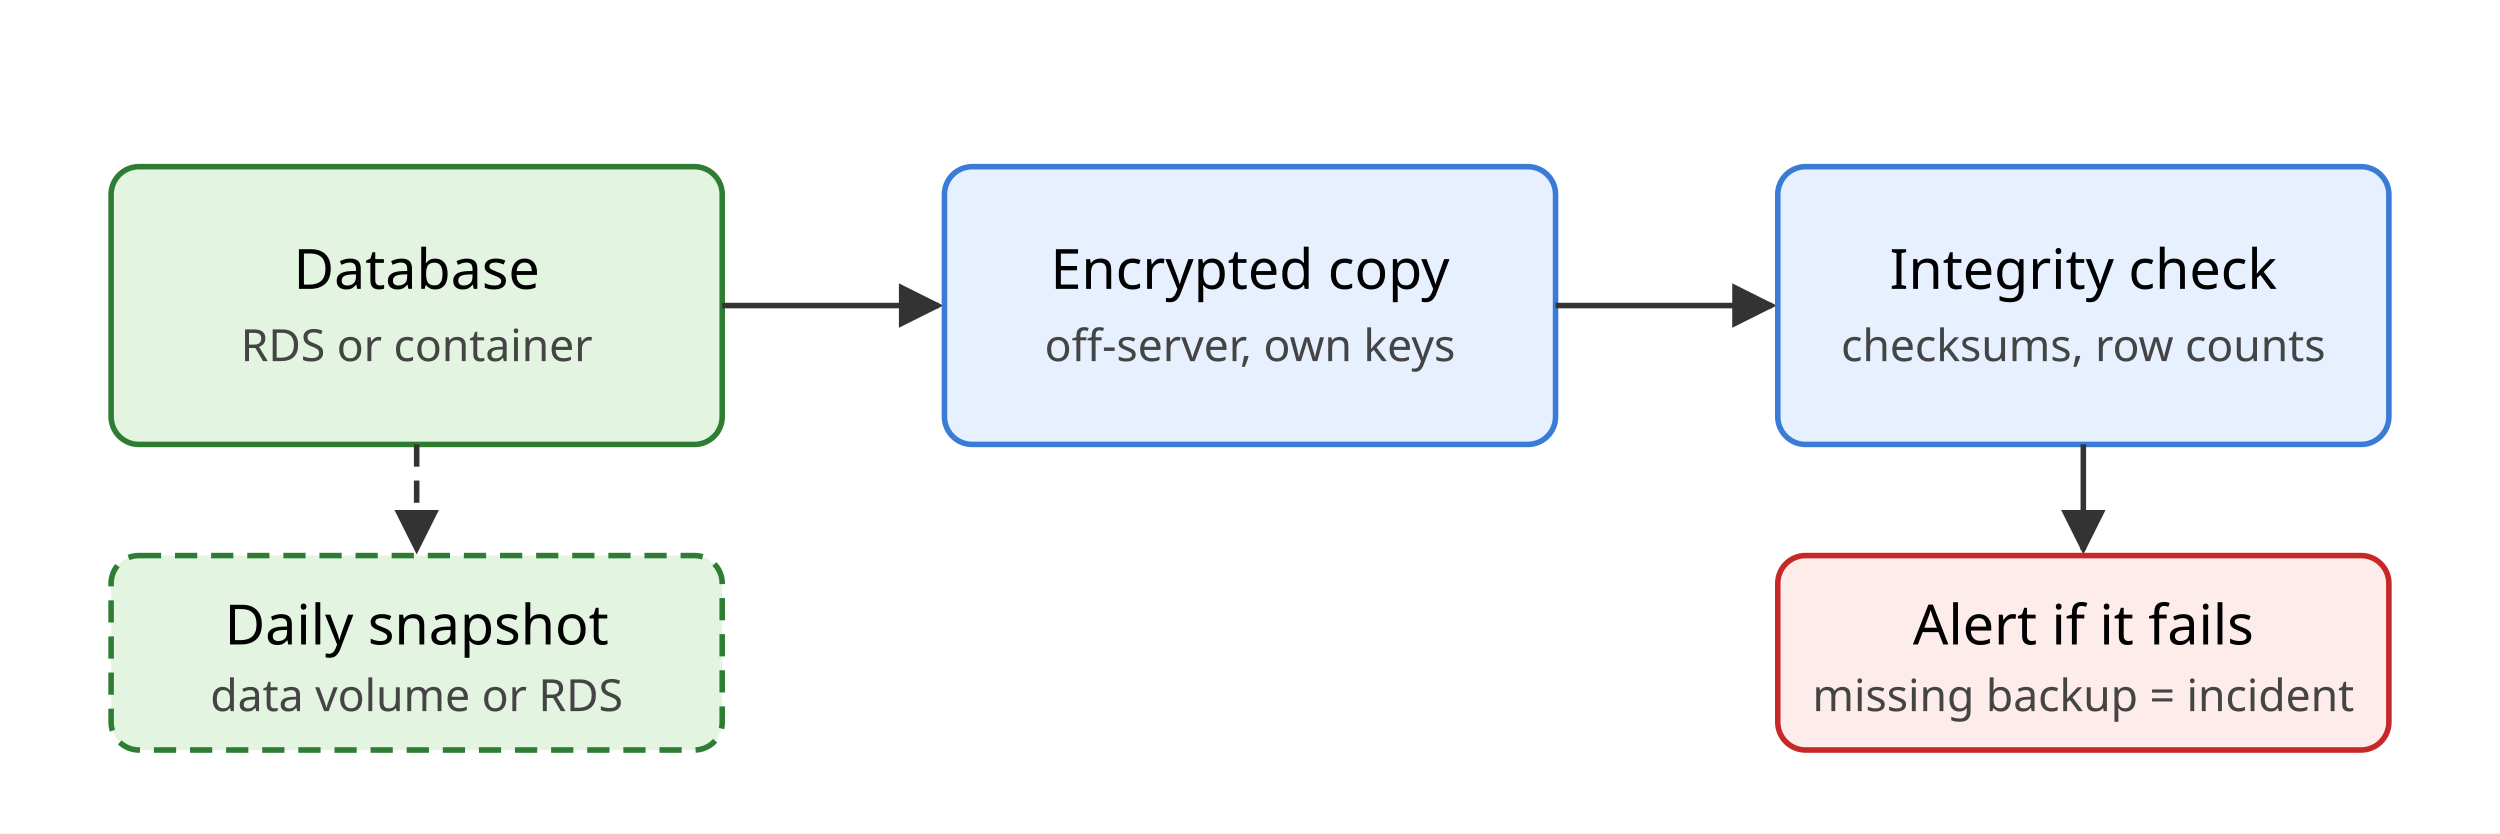
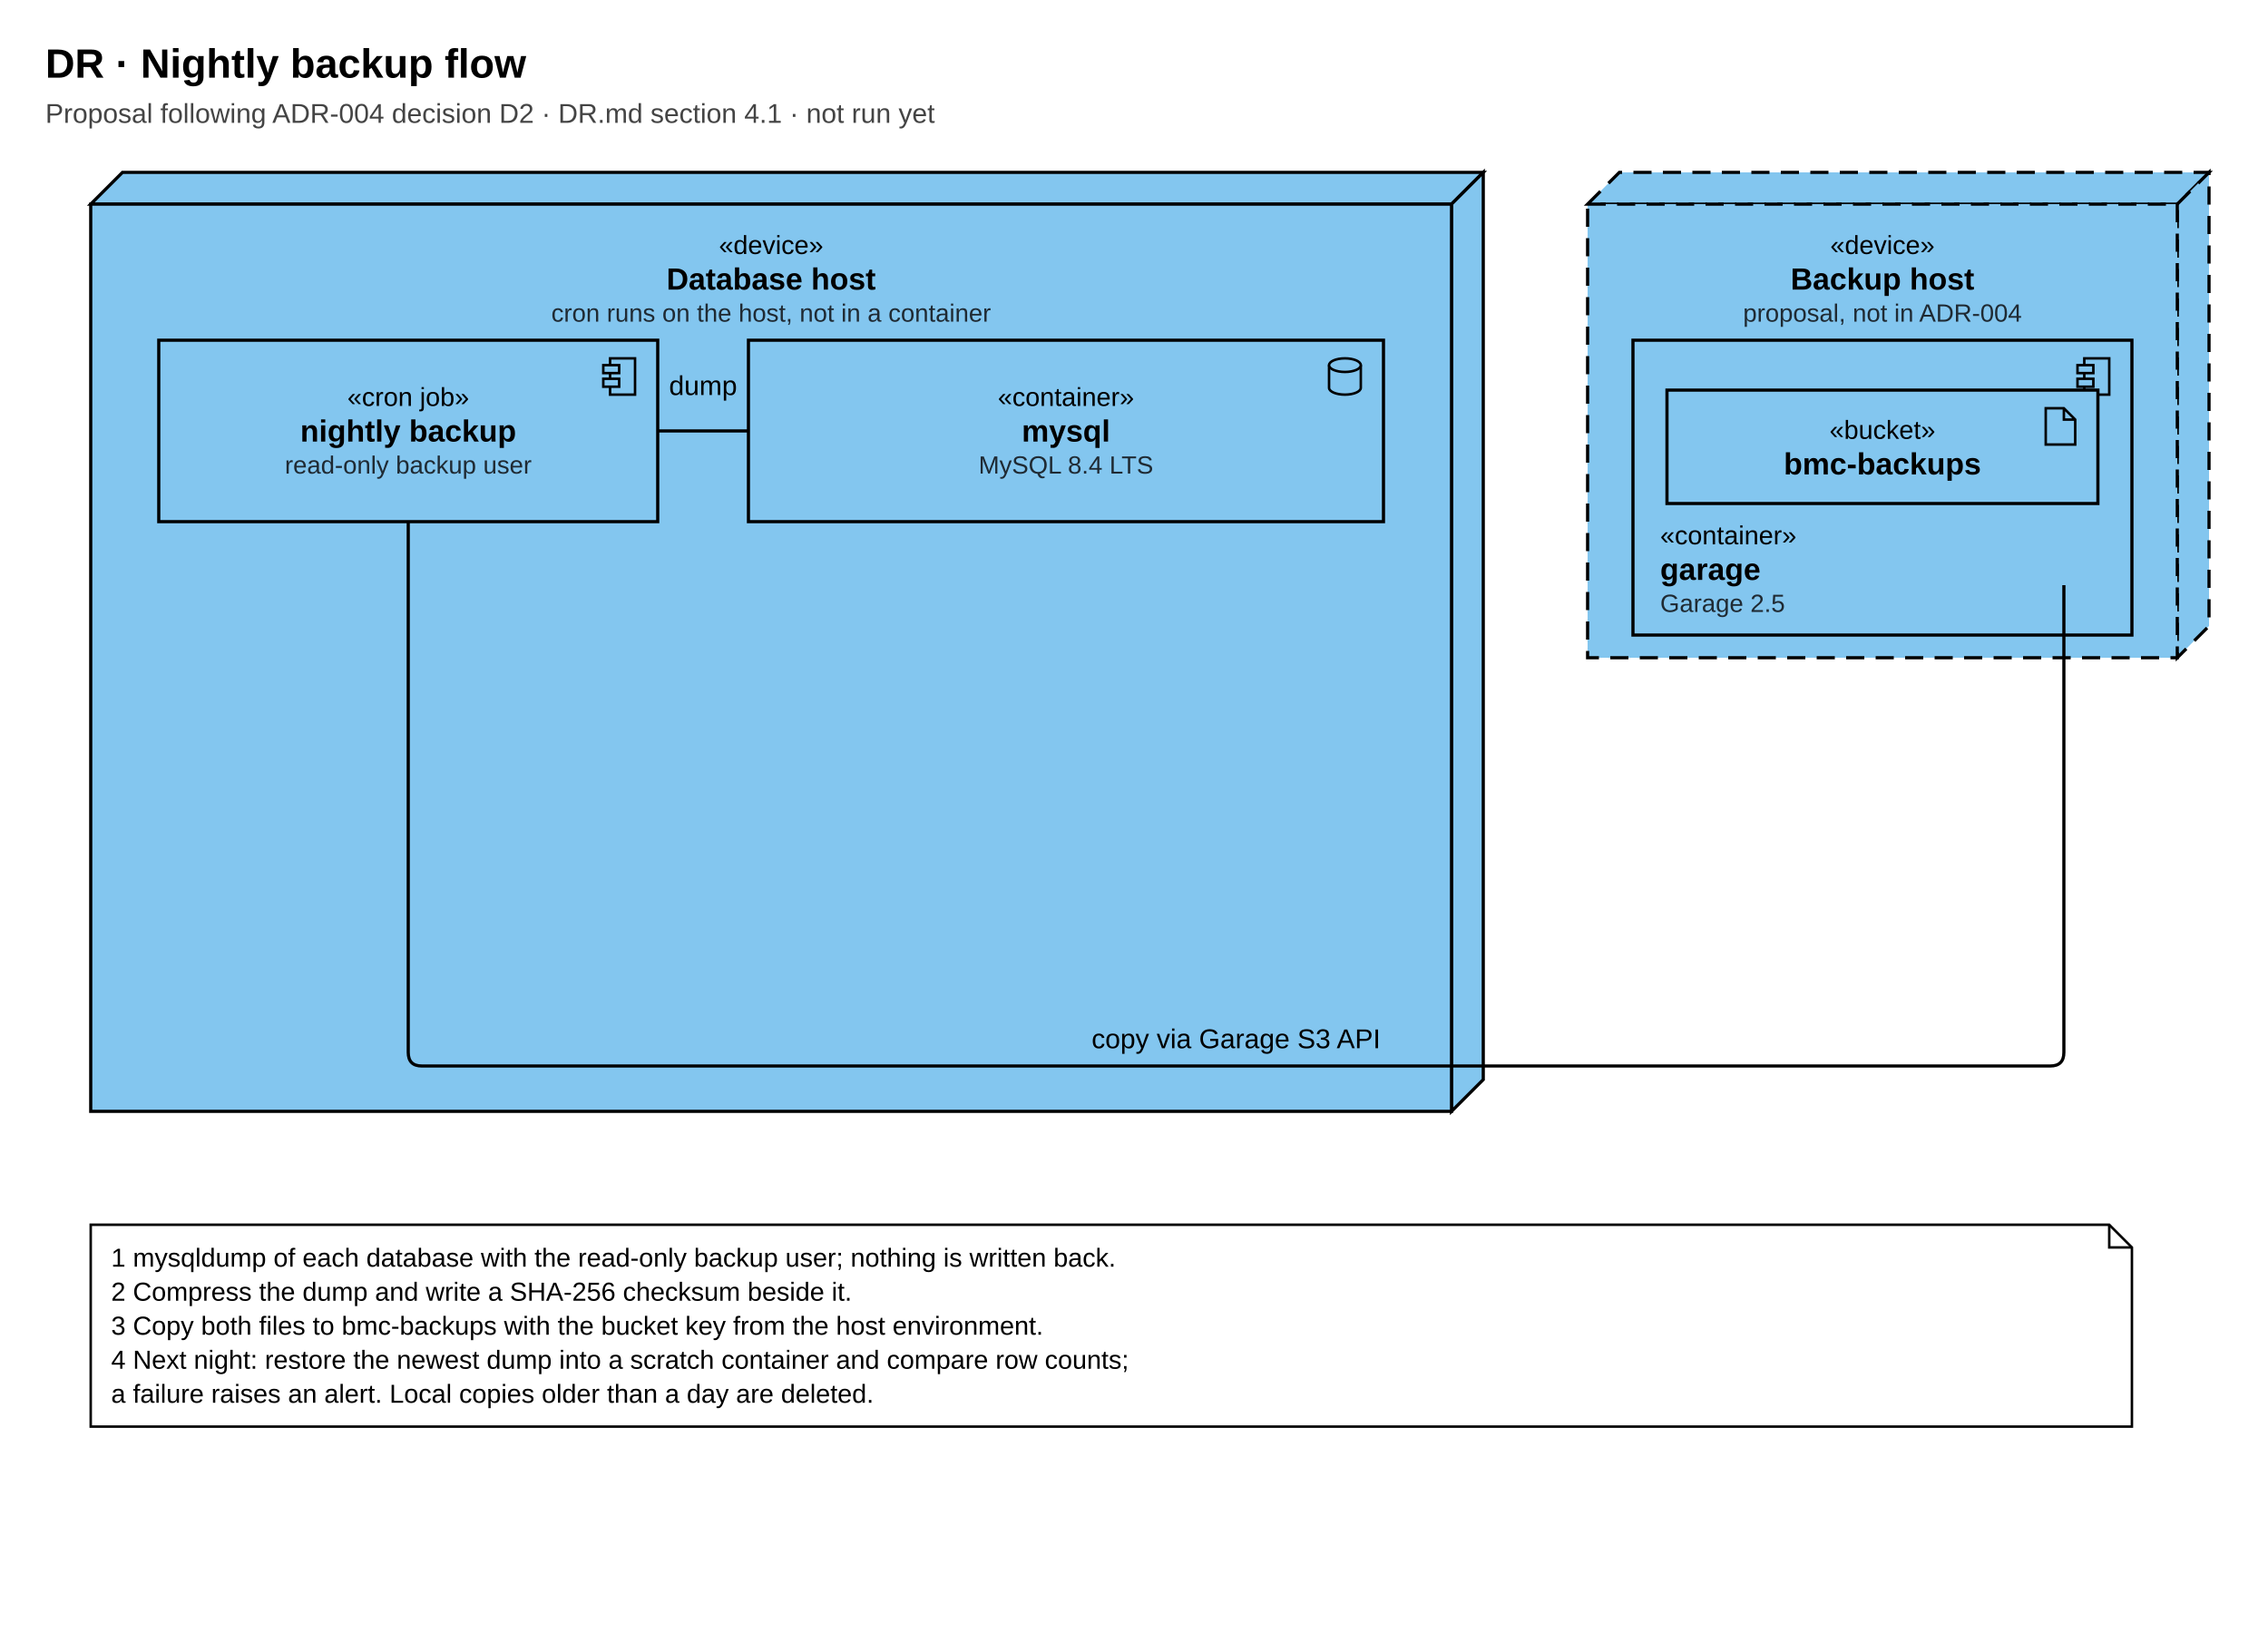
- <svg xmlns="http://www.w3.org/2000/svg" viewBox="0 0 900 300" width="900" height="300" font-family="sans-serif" font-size="20">
-   <style>
-     .box { fill: #e6f0ff; stroke: #3a7bd5; stroke-width: 2; }
-     .rec { fill: #e3f5e1; stroke: #2e7d32; stroke-width: 2; }
-     .snap { fill: #e3f5e1; stroke: #2e7d32; stroke-width: 2; stroke-dasharray: 8 5; }
-     .alert { fill: #fdecea; stroke: #c62828; stroke-width: 2; }
-     .line { stroke: #333; stroke-width: 2; fill: none; }
-     .dash { stroke-dasharray: 8 5; }
-     .sub { font-size: 16; fill: #444; }
-   </style>
+ <svg xmlns="http://www.w3.org/2000/svg" width="1000" height="720" viewBox="0 0 1000 720" font-family="Arial, 'Liberation Sans', Helvetica, sans-serif">
  <defs>
-     <marker id="arrow" viewBox="0 0 10 10" refX="9" refY="5" markerWidth="8" markerHeight="8" orient="auto">
-       <path d="M0,0 L10,5 L0,10 z" fill="#333" />
+     <marker id="open" viewBox="0 0 12 12" refX="11" refY="6" markerWidth="12" markerHeight="12" markerUnits="userSpaceOnUse" orient="auto">
+       <path d="M1 1 L11 6 L1 11" fill="none" stroke="#000000" stroke-width="1.4" />
    </marker>
  </defs>
-   <rect width="900" height="300" fill="#ffffff" />
-   <rect class="rec" x="40" y="60" width="220" height="100" rx="10" />
-   <text x="150" y="104" text-anchor="middle">Database</text>
-   <text class="sub" x="150" y="130" text-anchor="middle">RDS or container</text>
-   <rect class="snap" x="40" y="200" width="220" height="70" rx="10" />
-   <text x="150" y="232" text-anchor="middle">Daily snapshot</text>
-   <text class="sub" x="150" y="256" text-anchor="middle">data volume or RDS</text>
-   <line class="line dash" x1="150" y1="160" x2="150" y2="198" marker-end="url(#arrow)" />
-   <line class="line" x1="260" y1="110" x2="338" y2="110" marker-end="url(#arrow)" />
-   <rect class="box" x="340" y="60" width="220" height="100" rx="10" />
-   <text x="450" y="104" text-anchor="middle">Encrypted copy</text>
-   <text class="sub" x="450" y="130" text-anchor="middle">off-server, own keys</text>
-   <line class="line" x1="560" y1="110" x2="638" y2="110" marker-end="url(#arrow)" />
-   <rect class="box" x="640" y="60" width="220" height="100" rx="10" />
-   <text x="750" y="104" text-anchor="middle">Integrity check</text>
-   <text class="sub" x="750" y="130" text-anchor="middle">checksums, row counts</text>
-   <line class="line" x1="750" y1="160" x2="750" y2="198" marker-end="url(#arrow)" />
-   <rect class="alert" x="640" y="200" width="220" height="70" rx="10" />
-   <text x="750" y="232" text-anchor="middle">Alert if it fails</text>
-   <text class="sub" x="750" y="256" text-anchor="middle">missing backup = incident</text>
+   <rect width="100%" height="100%" fill="#FFFFFF" />
+   <path d="M40 90 l14 -14 h600 l-14 14 z" fill="#83C6EF" stroke="#000000" stroke-width="1.4" />
+   <path d="M640 90 l14 -14 v400 l-14 14 z" fill="#83C6EF" stroke="#000000" stroke-width="1.4" />
+   <rect x="40" y="90" width="600" height="400" fill="#83C6EF" stroke="#000000" stroke-width="1.4" />
+   <text x="340.0" y="108" font-size="11.5" fill="#000000" text-anchor="middle" dominant-baseline="central">«device»</text>
+   <text x="340.0" y="123" font-size="13.5" font-weight="bold" fill="#000000" text-anchor="middle" dominant-baseline="central">Database host</text>
+   <text x="340.0" y="138" font-size="11" fill="#1F2A33" text-anchor="middle" dominant-baseline="central">cron runs on the host, not in a container</text>
+   <path d="M700 90 l14 -14 h260 l-14 14 z" fill="#83C6EF" stroke="#000000" stroke-width="1.4" stroke-dasharray="8 5" />
+   <path d="M960 90 l14 -14 v200 l-14 14 z" fill="#83C6EF" stroke="#000000" stroke-width="1.4" stroke-dasharray="8 5" />
+   <rect x="700" y="90" width="260" height="200" fill="#83C6EF" stroke="#000000" stroke-width="1.4" stroke-dasharray="8 5" />
+   <text x="830.0" y="108" font-size="11.5" fill="#000000" text-anchor="middle" dominant-baseline="central">«device»</text>
+   <text x="830.0" y="123" font-size="13.5" font-weight="bold" fill="#000000" text-anchor="middle" dominant-baseline="central">Backup host</text>
+   <text x="830.0" y="138" font-size="11" fill="#1F2A33" text-anchor="middle" dominant-baseline="central">proposal, not in ADR-004</text>
+   <rect x="720" y="150" width="220" height="130" fill="#83C6EF" stroke="#000000" stroke-width="1.4" />
+   <rect x="919" y="158" width="11" height="16" stroke="#000000" stroke-width="1.1" fill="#83C6EF" />
+   <rect x="916" y="161" width="7" height="3.5" stroke="#000000" stroke-width="1.1" fill="#83C6EF" />
+   <rect x="916" y="167" width="7" height="3.5" stroke="#000000" stroke-width="1.1" fill="#83C6EF" />
+   <text x="732" y="236" font-size="11.5" fill="#000000" text-anchor="start" dominant-baseline="central">«container»</text>
+   <text x="732" y="251" font-size="13.5" font-weight="bold" fill="#000000" text-anchor="start" dominant-baseline="central">garage</text>
+   <text x="732" y="266" font-size="11" fill="#1F2A33" text-anchor="start" dominant-baseline="central">Garage 2.5</text>
+   <path d="M290 190 L330 190" stroke="#000000" stroke-width="1.4" fill="none" />
+   <text stroke="#83C6EF" stroke-width="5" stroke-linejoin="round" x="310" y="170" font-size="12" fill="#000000" text-anchor="middle" dominant-baseline="central">dump</text>
+   <text x="310" y="170" font-size="12" fill="#000000" text-anchor="middle" dominant-baseline="central">dump</text>
+   <path d="M180 230 L180.0 464.0 Q180 470 186.0 470.0 L904.0 470.0 Q910 470 910.0 464.0 L910 258" stroke="#000000" stroke-width="1.4" fill="none" />
+   <text stroke="#83C6EF" stroke-width="5" stroke-linejoin="round" x="545" y="458" font-size="12" fill="#000000" text-anchor="middle" dominant-baseline="central">copy via Garage S3 API</text>
+   <text x="545" y="458" font-size="12" fill="#000000" text-anchor="middle" dominant-baseline="central">copy via Garage S3 API</text>
+   <text x="20" y="28" font-size="18" font-weight="bold" fill="#000000" text-anchor="start" dominant-baseline="central">DR · Nightly backup flow</text>
+   <text x="20" y="50" font-size="12" fill="#444444" text-anchor="start" dominant-baseline="central">Proposal following ADR-004 decision D2 · DR.md section 4.1 · not run yet</text>
+   <rect x="70" y="150" width="220" height="80" fill="#83C6EF" stroke="#000000" stroke-width="1.4" />
+   <rect x="269" y="158" width="11" height="16" stroke="#000000" stroke-width="1.1" fill="#83C6EF" />
+   <rect x="266" y="161" width="7" height="3.5" stroke="#000000" stroke-width="1.1" fill="#83C6EF" />
+   <rect x="266" y="167" width="7" height="3.5" stroke="#000000" stroke-width="1.1" fill="#83C6EF" />
+   <text x="180.0" y="175.0" font-size="11.5" fill="#000000" text-anchor="middle" dominant-baseline="central">«cron job»</text>
+   <text x="180.0" y="190.0" font-size="13.5" font-weight="bold" fill="#000000" text-anchor="middle" dominant-baseline="central">nightly backup</text>
+   <text x="180.0" y="205.0" font-size="11" fill="#1F2A33" text-anchor="middle" dominant-baseline="central">read-only backup user</text>
+   <rect x="330" y="150" width="280" height="80" fill="#83C6EF" stroke="#000000" stroke-width="1.4" />
+   <path d="M586 161 v10 a7 3 0 0 0 14 0 v-10" stroke="#000000" stroke-width="1.1" fill="#83C6EF" />
+   <ellipse cx="593" cy="161" rx="7" ry="3" stroke="#000000" stroke-width="1.1" fill="#83C6EF" />
+   <text x="470.0" y="175.0" font-size="11.5" fill="#000000" text-anchor="middle" dominant-baseline="central">«container»</text>
+   <text x="470.0" y="190.0" font-size="13.5" font-weight="bold" fill="#000000" text-anchor="middle" dominant-baseline="central">mysql</text>
+   <text x="470.0" y="205.0" font-size="11" fill="#1F2A33" text-anchor="middle" dominant-baseline="central">MySQL 8.4 LTS</text>
+   <rect x="735" y="172" width="190" height="50" fill="#83C6EF" stroke="#000000" stroke-width="1.4" />
+   <path d="M902 180 h8 l5 5 v11 h-13 z M910 180 v5 h5" stroke="#000000" stroke-width="1.1" fill="#83C6EF" />
+   <text x="830.0" y="189.5" font-size="11.5" fill="#000000" text-anchor="middle" dominant-baseline="central">«bucket»</text>
+   <text x="830.0" y="204.5" font-size="13.5" font-weight="bold" fill="#000000" text-anchor="middle" dominant-baseline="central">bmc-backups</text>
+   <path d="M40 540 h890 l10 10 v79 h-900 z" fill="#FFFFFF" stroke="#000000" stroke-width="1.1" />
+   <path d="M930 540 v10 h10" fill="none" stroke="#000000" stroke-width="1.1" />
+   <text x="49" y="554.5" font-size="11.5" fill="#000000" text-anchor="start" dominant-baseline="central">1  mysqldump of each database with the read-only backup user; nothing is written back.</text>
+   <text x="49" y="569.5" font-size="11.5" fill="#000000" text-anchor="start" dominant-baseline="central">2  Compress the dump and write a SHA-256 checksum beside it.</text>
+   <text x="49" y="584.5" font-size="11.5" fill="#000000" text-anchor="start" dominant-baseline="central">3  Copy both files to bmc-backups with the bucket key from the host environment.</text>
+   <text x="49" y="599.5" font-size="11.5" fill="#000000" text-anchor="start" dominant-baseline="central">4  Next night: restore the newest dump into a scratch container and compare row counts;</text>
+   <text x="49" y="614.5" font-size="11.5" fill="#000000" text-anchor="start" dominant-baseline="central">    a failure raises an alert. Local copies older than a day are deleted.</text>
</svg>
